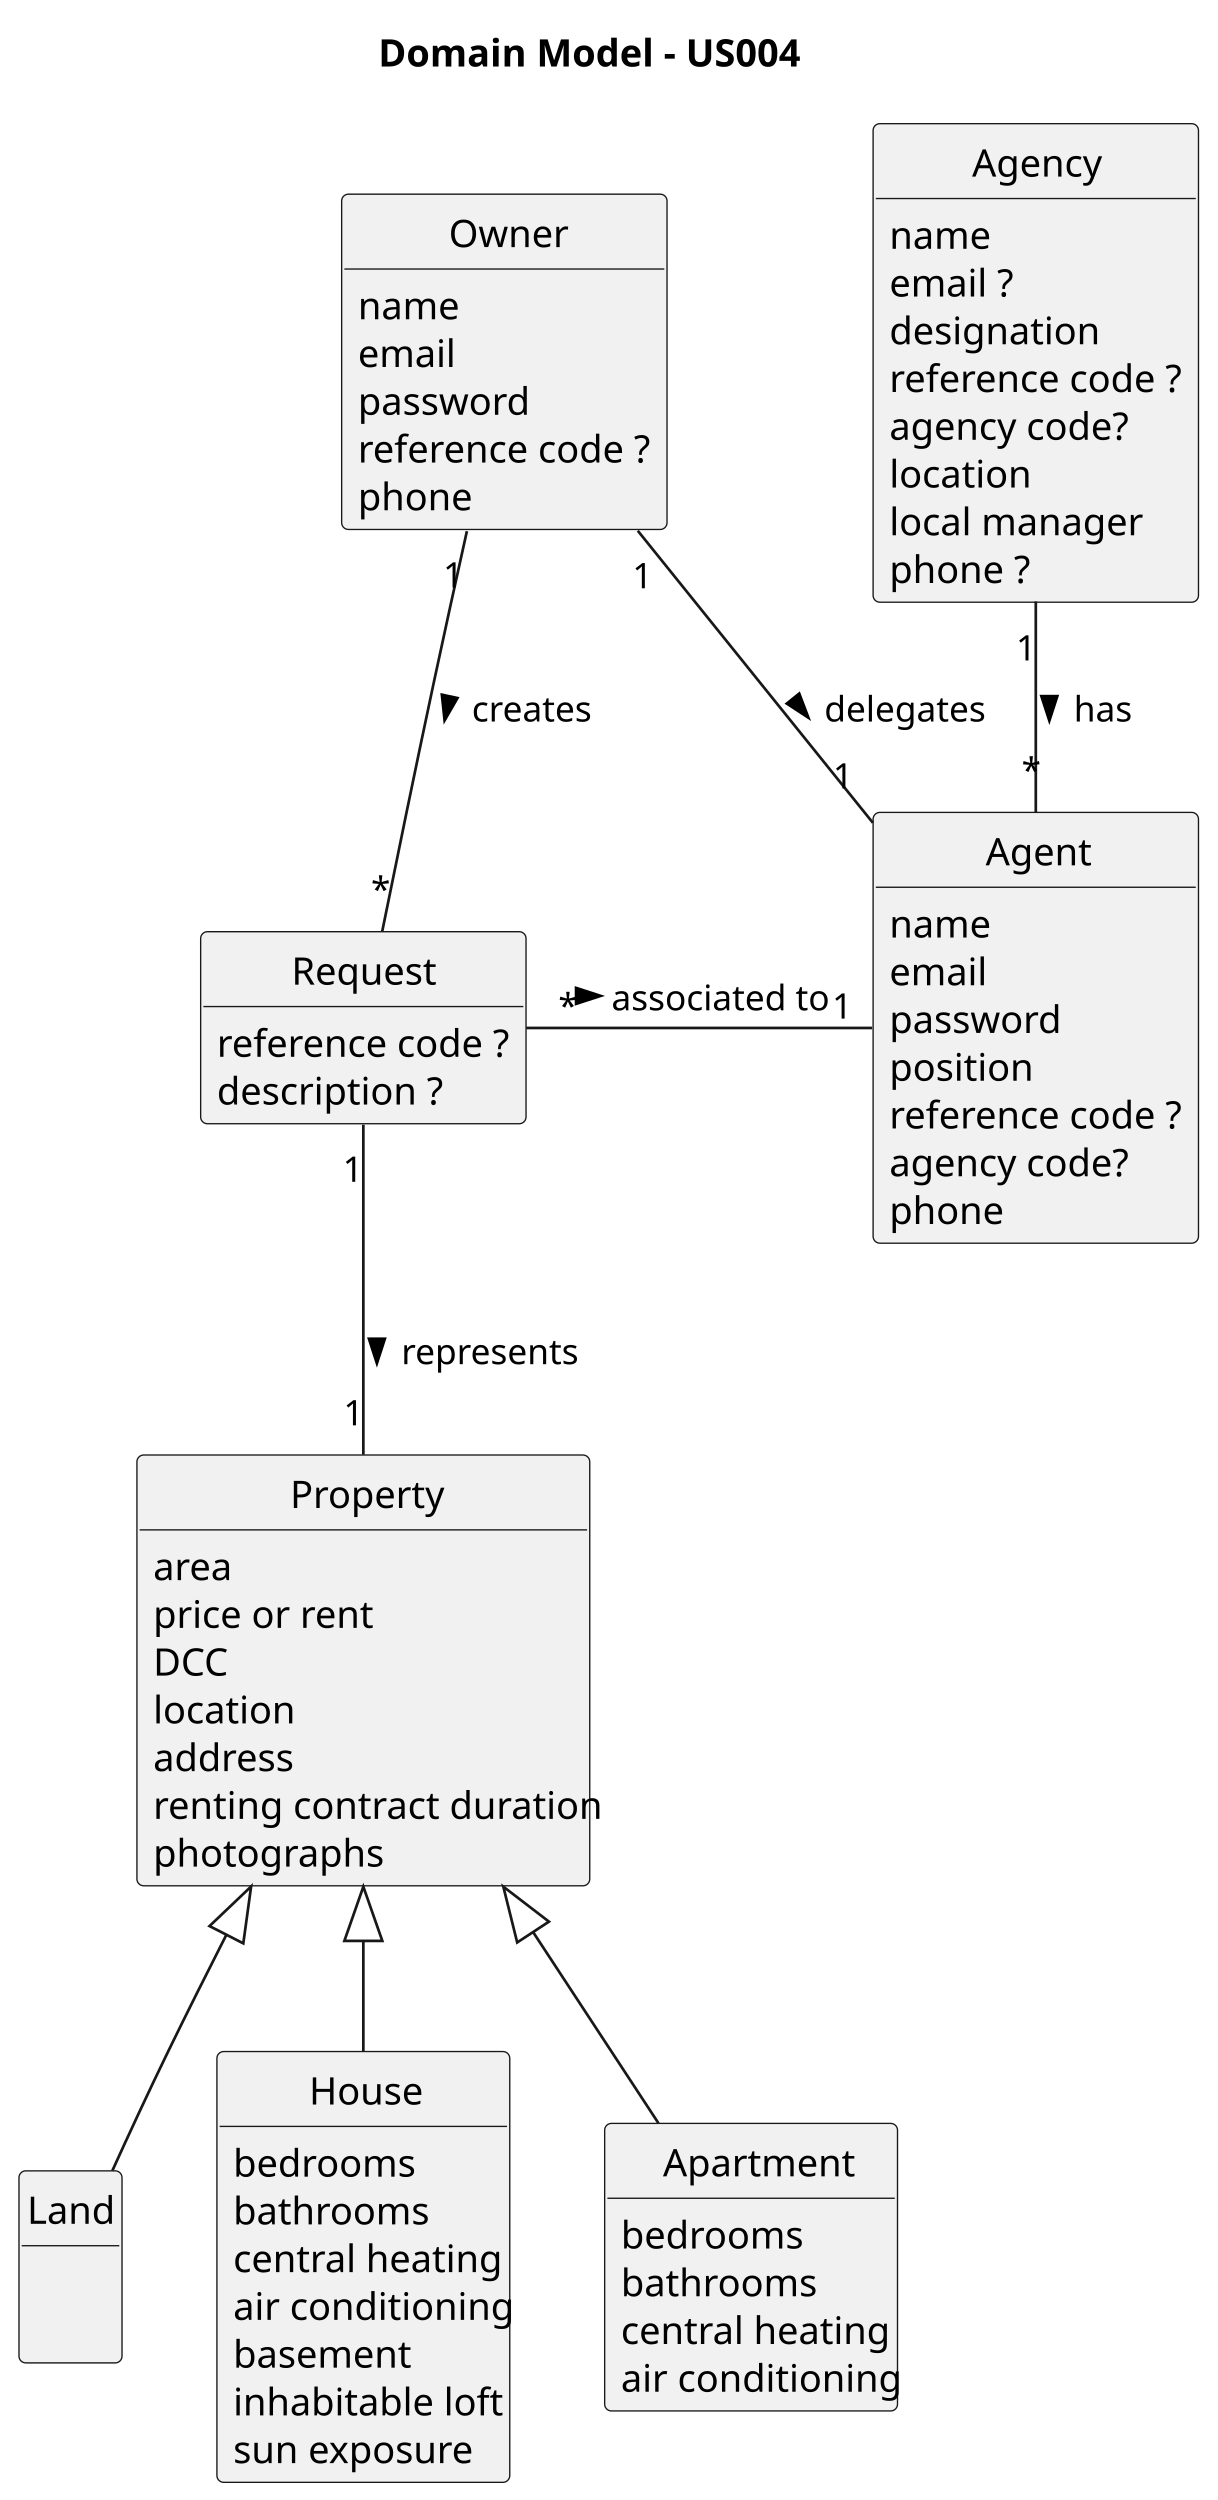
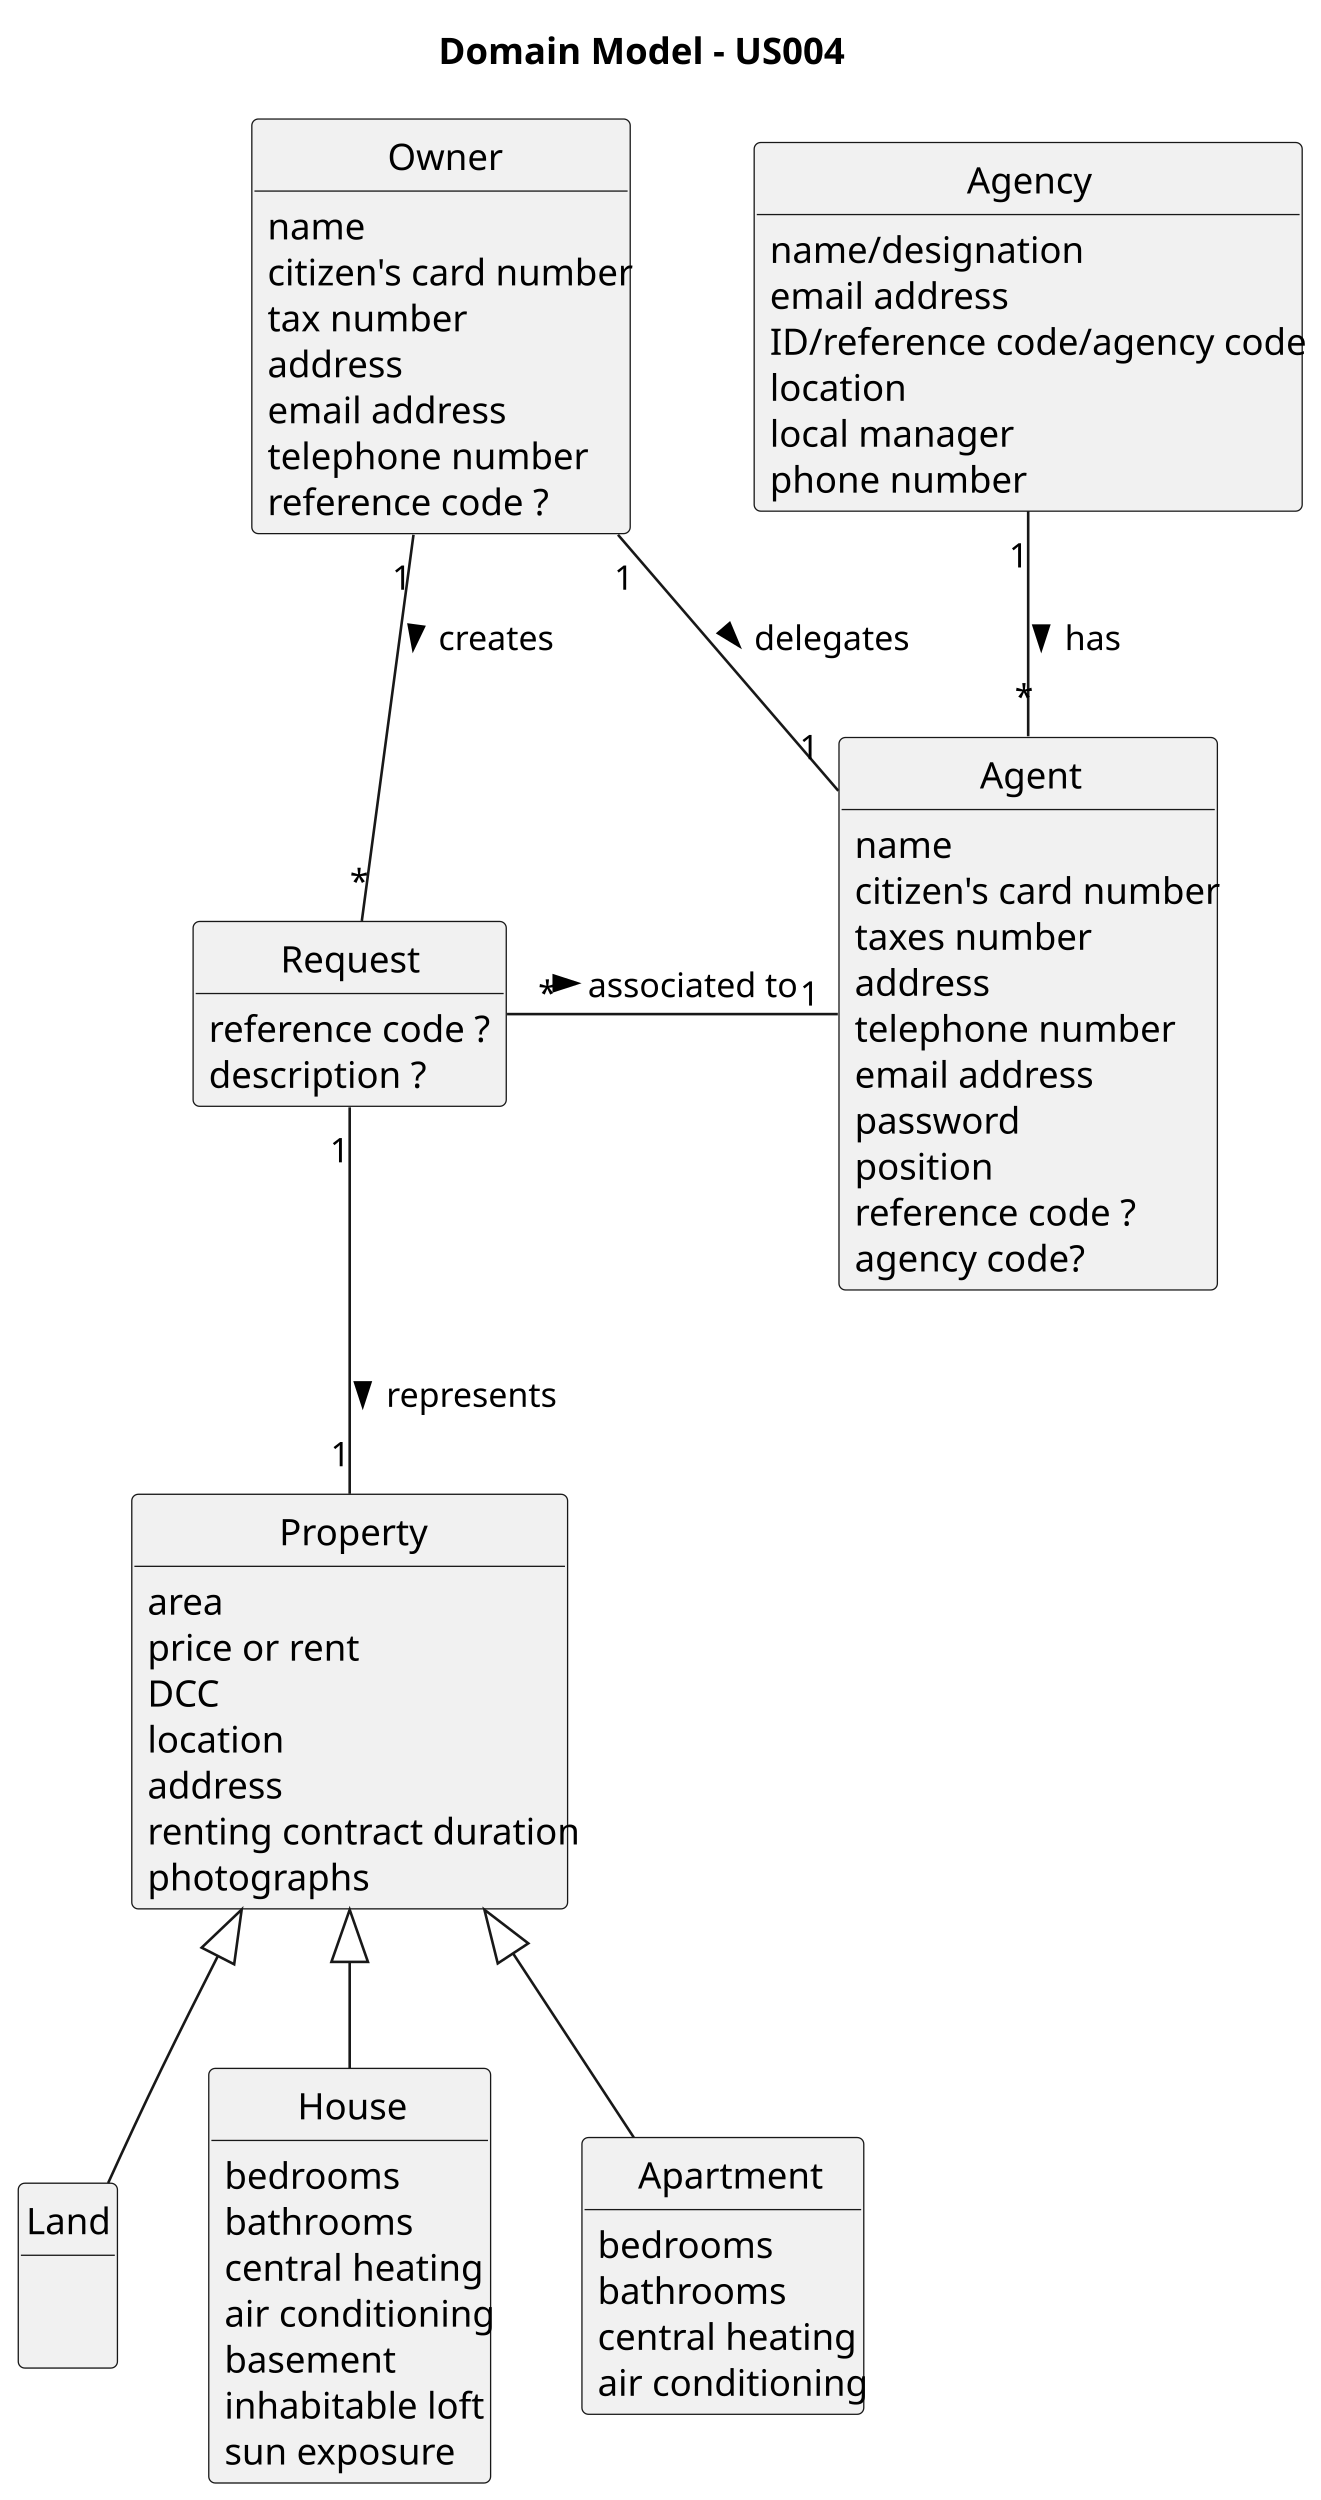
- <svg xmlns="http://www.w3.org/2000/svg" contentStyleType="text/css" height="922px" preserveAspectRatio="none" style="width:449px;height:922px;background:#FFFFFF;" version="1.1" viewBox="0 0 449 922" width="449px" zoomAndPan="magnify">
+ <svg xmlns="http://www.w3.org/2000/svg" contentStyleType="text/css" height="958px" preserveAspectRatio="none" style="width:506px;height:958px;background:#FFFFFF;" version="1.1" viewBox="0 0 506 958" width="506px" zoomAndPan="magnify">
  <defs />
  <g>
-     <text fill="#000000" font-family="sans-serif" font-size="14" font-weight="bold" lengthAdjust="spacing" textLength="156" x="139.5" y="24.533">Domain Model - US004</text>
+     <text fill="#000000" font-family="sans-serif" font-size="14" font-weight="bold" lengthAdjust="spacing" textLength="156" x="168" y="24.533">Domain Model - US004</text>
    <g id="elem_Request">
-       <rect codeLine="14" fill="#F1F1F1" height="70.828" id="Request" rx="2.5" ry="2.5" style="stroke:#181818;stroke-width:0.5;" width="120" x="74" y="343.609" />
-       <text fill="#000000" font-family="sans-serif" font-size="14" lengthAdjust="spacing" textLength="53" x="107.5" y="363.143">Request</text>
-       <line style="stroke:#181818;stroke-width:0.5;" x1="75" x2="193" y1="371.219" y2="371.219" />
-       <text fill="#000000" font-family="sans-serif" font-size="14" lengthAdjust="spacing" textLength="108" x="80" y="389.752">reference code ?</text>
-       <text fill="#000000" font-family="sans-serif" font-size="14" lengthAdjust="spacing" textLength="81" x="80" y="407.361">description ?</text>
+       <rect codeLine="14" fill="#F1F1F1" height="70.828" id="Request" rx="2.5" ry="2.5" style="stroke:#181818;stroke-width:0.5;" width="120" x="74" y="353.109" />
+       <text fill="#000000" font-family="sans-serif" font-size="14" lengthAdjust="spacing" textLength="53" x="107.5" y="372.643">Request</text>
+       <line style="stroke:#181818;stroke-width:0.5;" x1="75" x2="193" y1="380.719" y2="380.719" />
+       <text fill="#000000" font-family="sans-serif" font-size="14" lengthAdjust="spacing" textLength="108" x="80" y="399.252">reference code ?</text>
+       <text fill="#000000" font-family="sans-serif" font-size="14" lengthAdjust="spacing" textLength="81" x="80" y="416.861">description ?</text>
    </g>
    <g id="elem_Property">
-       <rect codeLine="20" fill="#F1F1F1" height="158.875" id="Property" rx="2.5" ry="2.5" style="stroke:#181818;stroke-width:0.5;" width="167" x="50.5" y="536.609" />
-       <text fill="#000000" font-family="sans-serif" font-size="14" lengthAdjust="spacing" textLength="54" x="107" y="556.143">Property</text>
-       <line style="stroke:#181818;stroke-width:0.5;" x1="51.5" x2="216.5" y1="564.219" y2="564.219" />
-       <text fill="#000000" font-family="sans-serif" font-size="14" lengthAdjust="spacing" textLength="29" x="56.5" y="582.752">area</text>
-       <text fill="#000000" font-family="sans-serif" font-size="14" lengthAdjust="spacing" textLength="77" x="56.5" y="600.361">price or rent</text>
-       <text fill="#000000" font-family="sans-serif" font-size="14" lengthAdjust="spacing" textLength="30" x="56.5" y="617.971">DCC</text>
-       <text fill="#000000" font-family="sans-serif" font-size="14" lengthAdjust="spacing" textLength="49" x="56.5" y="635.58">location</text>
-       <text fill="#000000" font-family="sans-serif" font-size="14" lengthAdjust="spacing" textLength="51" x="56.5" y="653.189">address</text>
-       <text fill="#000000" font-family="sans-serif" font-size="14" lengthAdjust="spacing" textLength="155" x="56.5" y="670.799">renting contract duration</text>
-       <text fill="#000000" font-family="sans-serif" font-size="14" lengthAdjust="spacing" textLength="80" x="56.5" y="688.408">photographs</text>
+       <rect codeLine="20" fill="#F1F1F1" height="158.875" id="Property" rx="2.5" ry="2.5" style="stroke:#181818;stroke-width:0.5;" width="167" x="50.5" y="572.609" />
+       <text fill="#000000" font-family="sans-serif" font-size="14" lengthAdjust="spacing" textLength="54" x="107" y="592.143">Property</text>
+       <line style="stroke:#181818;stroke-width:0.5;" x1="51.5" x2="216.5" y1="600.219" y2="600.219" />
+       <text fill="#000000" font-family="sans-serif" font-size="14" lengthAdjust="spacing" textLength="29" x="56.5" y="618.752">area</text>
+       <text fill="#000000" font-family="sans-serif" font-size="14" lengthAdjust="spacing" textLength="77" x="56.5" y="636.361">price or rent</text>
+       <text fill="#000000" font-family="sans-serif" font-size="14" lengthAdjust="spacing" textLength="30" x="56.5" y="653.971">DCC</text>
+       <text fill="#000000" font-family="sans-serif" font-size="14" lengthAdjust="spacing" textLength="49" x="56.5" y="671.58">location</text>
+       <text fill="#000000" font-family="sans-serif" font-size="14" lengthAdjust="spacing" textLength="51" x="56.5" y="689.189">address</text>
+       <text fill="#000000" font-family="sans-serif" font-size="14" lengthAdjust="spacing" textLength="155" x="56.5" y="706.799">renting contract duration</text>
+       <text fill="#000000" font-family="sans-serif" font-size="14" lengthAdjust="spacing" textLength="80" x="56.5" y="724.408">photographs</text>
    </g>
    <g id="elem_Land">
-       <rect codeLine="31" fill="#F1F1F1" height="70.828" id="Land" rx="2.5" ry="2.5" style="stroke:#181818;stroke-width:0.5;" width="38" x="7" y="800.609" />
-       <text fill="#000000" font-family="sans-serif" font-size="14" lengthAdjust="spacing" textLength="32" x="10" y="820.143">Land</text>
-       <line style="stroke:#181818;stroke-width:0.5;" x1="8" x2="44" y1="828.219" y2="828.219" />
-       <text fill="#000000" font-family="sans-serif" font-size="14" lengthAdjust="spacing" textLength="4" x="13" y="846.752"> </text>
-       <text fill="#000000" font-family="sans-serif" font-size="14" lengthAdjust="spacing" textLength="4" x="13" y="864.361"> </text>
+       <rect codeLine="31" fill="#F1F1F1" height="70.828" id="Land" rx="2.5" ry="2.5" style="stroke:#181818;stroke-width:0.5;" width="38" x="7" y="836.609" />
+       <text fill="#000000" font-family="sans-serif" font-size="14" lengthAdjust="spacing" textLength="32" x="10" y="856.143">Land</text>
+       <line style="stroke:#181818;stroke-width:0.5;" x1="8" x2="44" y1="864.219" y2="864.219" />
+       <text fill="#000000" font-family="sans-serif" font-size="14" lengthAdjust="spacing" textLength="4" x="13" y="882.752"> </text>
+       <text fill="#000000" font-family="sans-serif" font-size="14" lengthAdjust="spacing" textLength="4" x="13" y="900.361"> </text>
    </g>
    <g id="elem_House">
-       <rect codeLine="35" fill="#F1F1F1" height="158.875" id="House" rx="2.5" ry="2.5" style="stroke:#181818;stroke-width:0.5;" width="108" x="80" y="756.609" />
-       <text fill="#000000" font-family="sans-serif" font-size="14" lengthAdjust="spacing" textLength="40" x="114" y="776.143">House</text>
-       <line style="stroke:#181818;stroke-width:0.5;" x1="81" x2="187" y1="784.219" y2="784.219" />
-       <text fill="#000000" font-family="sans-serif" font-size="14" lengthAdjust="spacing" textLength="63" x="86" y="802.752">bedrooms</text>
-       <text fill="#000000" font-family="sans-serif" font-size="14" lengthAdjust="spacing" textLength="67" x="86" y="820.361">bathrooms</text>
-       <text fill="#000000" font-family="sans-serif" font-size="14" lengthAdjust="spacing" textLength="94" x="86" y="837.971">central heating</text>
-       <text fill="#000000" font-family="sans-serif" font-size="14" lengthAdjust="spacing" textLength="96" x="86" y="855.58">air conditioning</text>
-       <text fill="#000000" font-family="sans-serif" font-size="14" lengthAdjust="spacing" textLength="62" x="86" y="873.189">basement</text>
-       <text fill="#000000" font-family="sans-serif" font-size="14" lengthAdjust="spacing" textLength="92" x="86" y="890.799">inhabitable loft</text>
-       <text fill="#000000" font-family="sans-serif" font-size="14" lengthAdjust="spacing" textLength="85" x="86" y="908.408">sun exposure</text>
+       <rect codeLine="35" fill="#F1F1F1" height="158.875" id="House" rx="2.5" ry="2.5" style="stroke:#181818;stroke-width:0.5;" width="108" x="80" y="792.609" />
+       <text fill="#000000" font-family="sans-serif" font-size="14" lengthAdjust="spacing" textLength="40" x="114" y="812.143">House</text>
+       <line style="stroke:#181818;stroke-width:0.5;" x1="81" x2="187" y1="820.219" y2="820.219" />
+       <text fill="#000000" font-family="sans-serif" font-size="14" lengthAdjust="spacing" textLength="63" x="86" y="838.752">bedrooms</text>
+       <text fill="#000000" font-family="sans-serif" font-size="14" lengthAdjust="spacing" textLength="67" x="86" y="856.361">bathrooms</text>
+       <text fill="#000000" font-family="sans-serif" font-size="14" lengthAdjust="spacing" textLength="94" x="86" y="873.971">central heating</text>
+       <text fill="#000000" font-family="sans-serif" font-size="14" lengthAdjust="spacing" textLength="96" x="86" y="891.58">air conditioning</text>
+       <text fill="#000000" font-family="sans-serif" font-size="14" lengthAdjust="spacing" textLength="62" x="86" y="909.189">basement</text>
+       <text fill="#000000" font-family="sans-serif" font-size="14" lengthAdjust="spacing" textLength="92" x="86" y="926.799">inhabitable loft</text>
+       <text fill="#000000" font-family="sans-serif" font-size="14" lengthAdjust="spacing" textLength="85" x="86" y="944.408">sun exposure</text>
    </g>
    <g id="elem_Apartment">
-       <rect codeLine="45" fill="#F1F1F1" height="106.047" id="Apartment" rx="2.5" ry="2.5" style="stroke:#181818;stroke-width:0.5;" width="108" x="223" y="783.109" />
-       <text fill="#000000" font-family="sans-serif" font-size="14" lengthAdjust="spacing" textLength="65" x="244.5" y="802.643">Apartment</text>
-       <line style="stroke:#181818;stroke-width:0.5;" x1="224" x2="330" y1="810.719" y2="810.719" />
-       <text fill="#000000" font-family="sans-serif" font-size="14" lengthAdjust="spacing" textLength="63" x="229" y="829.252">bedrooms</text>
-       <text fill="#000000" font-family="sans-serif" font-size="14" lengthAdjust="spacing" textLength="67" x="229" y="846.861">bathrooms</text>
-       <text fill="#000000" font-family="sans-serif" font-size="14" lengthAdjust="spacing" textLength="94" x="229" y="864.471">central heating</text>
-       <text fill="#000000" font-family="sans-serif" font-size="14" lengthAdjust="spacing" textLength="96" x="229" y="882.08">air conditioning</text>
+       <rect codeLine="45" fill="#F1F1F1" height="106.047" id="Apartment" rx="2.5" ry="2.5" style="stroke:#181818;stroke-width:0.5;" width="108" x="223" y="819.109" />
+       <text fill="#000000" font-family="sans-serif" font-size="14" lengthAdjust="spacing" textLength="65" x="244.5" y="838.643">Apartment</text>
+       <line style="stroke:#181818;stroke-width:0.5;" x1="224" x2="330" y1="846.719" y2="846.719" />
+       <text fill="#000000" font-family="sans-serif" font-size="14" lengthAdjust="spacing" textLength="63" x="229" y="865.252">bedrooms</text>
+       <text fill="#000000" font-family="sans-serif" font-size="14" lengthAdjust="spacing" textLength="67" x="229" y="882.861">bathrooms</text>
+       <text fill="#000000" font-family="sans-serif" font-size="14" lengthAdjust="spacing" textLength="94" x="229" y="900.471">central heating</text>
+       <text fill="#000000" font-family="sans-serif" font-size="14" lengthAdjust="spacing" textLength="96" x="229" y="918.08">air conditioning</text>
    </g>
    <g id="elem_Agent">
-       <rect codeLine="52" fill="#F1F1F1" height="158.875" id="Agent" rx="2.5" ry="2.5" style="stroke:#181818;stroke-width:0.5;" width="120" x="322" y="299.609" />
-       <text fill="#000000" font-family="sans-serif" font-size="14" lengthAdjust="spacing" textLength="37" x="363.5" y="319.143">Agent</text>
-       <line style="stroke:#181818;stroke-width:0.5;" x1="323" x2="441" y1="327.219" y2="327.219" />
-       <text fill="#000000" font-family="sans-serif" font-size="14" lengthAdjust="spacing" textLength="35" x="328" y="345.752">name</text>
-       <text fill="#000000" font-family="sans-serif" font-size="14" lengthAdjust="spacing" textLength="33" x="328" y="363.361">email</text>
-       <text fill="#000000" font-family="sans-serif" font-size="14" lengthAdjust="spacing" textLength="60" x="328" y="380.971">password</text>
-       <text fill="#000000" font-family="sans-serif" font-size="14" lengthAdjust="spacing" textLength="49" x="328" y="398.58">position</text>
-       <text fill="#000000" font-family="sans-serif" font-size="14" lengthAdjust="spacing" textLength="108" x="328" y="416.19">reference code ?</text>
-       <text fill="#000000" font-family="sans-serif" font-size="14" lengthAdjust="spacing" textLength="89" x="328" y="433.799">agency code?</text>
-       <text fill="#000000" font-family="sans-serif" font-size="14" lengthAdjust="spacing" textLength="40" x="328" y="451.408">phone</text>
+       <rect codeLine="52" fill="#F1F1F1" height="211.703" id="Agent" rx="2.5" ry="2.5" style="stroke:#181818;stroke-width:0.5;" width="145" x="321.5" y="282.609" />
+       <text fill="#000000" font-family="sans-serif" font-size="14" lengthAdjust="spacing" textLength="37" x="375.5" y="302.143">Agent</text>
+       <line style="stroke:#181818;stroke-width:0.5;" x1="322.5" x2="465.5" y1="310.219" y2="310.219" />
+       <text fill="#000000" font-family="sans-serif" font-size="14" lengthAdjust="spacing" textLength="35" x="327.5" y="328.752">name</text>
+       <text fill="#000000" font-family="sans-serif" font-size="14" lengthAdjust="spacing" textLength="133" x="327.5" y="346.361">citizen's card number</text>
+       <text fill="#000000" font-family="sans-serif" font-size="14" lengthAdjust="spacing" textLength="85" x="327.5" y="363.971">taxes number</text>
+       <text fill="#000000" font-family="sans-serif" font-size="14" lengthAdjust="spacing" textLength="51" x="327.5" y="381.58">address</text>
+       <text fill="#000000" font-family="sans-serif" font-size="14" lengthAdjust="spacing" textLength="115" x="327.5" y="399.19">telephone number</text>
+       <text fill="#000000" font-family="sans-serif" font-size="14" lengthAdjust="spacing" textLength="88" x="327.5" y="416.799">email address</text>
+       <text fill="#000000" font-family="sans-serif" font-size="14" lengthAdjust="spacing" textLength="60" x="327.5" y="434.408">password</text>
+       <text fill="#000000" font-family="sans-serif" font-size="14" lengthAdjust="spacing" textLength="49" x="327.5" y="452.018">position</text>
+       <text fill="#000000" font-family="sans-serif" font-size="14" lengthAdjust="spacing" textLength="108" x="327.5" y="469.627">reference code ?</text>
+       <text fill="#000000" font-family="sans-serif" font-size="14" lengthAdjust="spacing" textLength="89" x="327.5" y="487.236">agency code?</text>
    </g>
    <g id="elem_Agency">
-       <rect codeLine="62" fill="#F1F1F1" height="176.484" id="Agency" rx="2.5" ry="2.5" style="stroke:#181818;stroke-width:0.5;" width="120" x="322" y="45.609" />
-       <text fill="#000000" font-family="sans-serif" font-size="14" lengthAdjust="spacing" textLength="47" x="358.5" y="65.143">Agency</text>
-       <line style="stroke:#181818;stroke-width:0.5;" x1="323" x2="441" y1="73.219" y2="73.219" />
-       <text fill="#000000" font-family="sans-serif" font-size="14" lengthAdjust="spacing" textLength="35" x="328" y="91.752">name</text>
-       <text fill="#000000" font-family="sans-serif" font-size="14" lengthAdjust="spacing" textLength="45" x="328" y="109.361">email ?</text>
-       <text fill="#000000" font-family="sans-serif" font-size="14" lengthAdjust="spacing" textLength="73" x="328" y="126.971">designation</text>
-       <text fill="#000000" font-family="sans-serif" font-size="14" lengthAdjust="spacing" textLength="108" x="328" y="144.58">reference code ?</text>
-       <text fill="#000000" font-family="sans-serif" font-size="14" lengthAdjust="spacing" textLength="89" x="328" y="162.19">agency code?</text>
-       <text fill="#000000" font-family="sans-serif" font-size="14" lengthAdjust="spacing" textLength="49" x="328" y="179.799">location</text>
-       <text fill="#000000" font-family="sans-serif" font-size="14" lengthAdjust="spacing" textLength="89" x="328" y="197.408">local manager</text>
-       <text fill="#000000" font-family="sans-serif" font-size="14" lengthAdjust="spacing" textLength="52" x="328" y="215.018">phone ?</text>
+       <rect codeLine="66" fill="#F1F1F1" height="141.266" id="Agency" rx="2.5" ry="2.5" style="stroke:#181818;stroke-width:0.5;" width="210" x="289" y="54.609" />
+       <text fill="#000000" font-family="sans-serif" font-size="14" lengthAdjust="spacing" textLength="47" x="370.5" y="74.143">Agency</text>
+       <line style="stroke:#181818;stroke-width:0.5;" x1="290" x2="498" y1="82.219" y2="82.219" />
+       <text fill="#000000" font-family="sans-serif" font-size="14" lengthAdjust="spacing" textLength="112" x="295" y="100.752">name/designation</text>
+       <text fill="#000000" font-family="sans-serif" font-size="14" lengthAdjust="spacing" textLength="88" x="295" y="118.361">email address</text>
+       <text fill="#000000" font-family="sans-serif" font-size="14" lengthAdjust="spacing" textLength="198" x="295" y="135.971">ID/reference code/agency code</text>
+       <text fill="#000000" font-family="sans-serif" font-size="14" lengthAdjust="spacing" textLength="49" x="295" y="153.58">location</text>
+       <text fill="#000000" font-family="sans-serif" font-size="14" lengthAdjust="spacing" textLength="89" x="295" y="171.19">local manager</text>
+       <text fill="#000000" font-family="sans-serif" font-size="14" lengthAdjust="spacing" textLength="92" x="295" y="188.799">phone number</text>
    </g>
    <g id="elem_Owner">
-       <rect codeLine="76" fill="#F1F1F1" height="123.656" id="Owner" rx="2.5" ry="2.5" style="stroke:#181818;stroke-width:0.5;" width="120" x="126" y="71.609" />
-       <text fill="#000000" font-family="sans-serif" font-size="14" lengthAdjust="spacing" textLength="41" x="165.5" y="91.143">Owner</text>
-       <line style="stroke:#181818;stroke-width:0.5;" x1="127" x2="245" y1="99.219" y2="99.219" />
-       <text fill="#000000" font-family="sans-serif" font-size="14" lengthAdjust="spacing" textLength="35" x="132" y="117.752">name</text>
-       <text fill="#000000" font-family="sans-serif" font-size="14" lengthAdjust="spacing" textLength="33" x="132" y="135.361">email</text>
-       <text fill="#000000" font-family="sans-serif" font-size="14" lengthAdjust="spacing" textLength="60" x="132" y="152.971">password</text>
-       <text fill="#000000" font-family="sans-serif" font-size="14" lengthAdjust="spacing" textLength="108" x="132" y="170.58">reference code ?</text>
-       <text fill="#000000" font-family="sans-serif" font-size="14" lengthAdjust="spacing" textLength="40" x="132" y="188.19">phone</text>
+       <rect codeLine="78" fill="#F1F1F1" height="158.875" id="Owner" rx="2.5" ry="2.5" style="stroke:#181818;stroke-width:0.5;" width="145" x="96.5" y="45.609" />
+       <text fill="#000000" font-family="sans-serif" font-size="14" lengthAdjust="spacing" textLength="41" x="148.5" y="65.143">Owner</text>
+       <line style="stroke:#181818;stroke-width:0.5;" x1="97.5" x2="240.5" y1="73.219" y2="73.219" />
+       <text fill="#000000" font-family="sans-serif" font-size="14" lengthAdjust="spacing" textLength="35" x="102.5" y="91.752">name</text>
+       <text fill="#000000" font-family="sans-serif" font-size="14" lengthAdjust="spacing" textLength="133" x="102.5" y="109.361">citizen's card number</text>
+       <text fill="#000000" font-family="sans-serif" font-size="14" lengthAdjust="spacing" textLength="70" x="102.5" y="126.971">tax number</text>
+       <text fill="#000000" font-family="sans-serif" font-size="14" lengthAdjust="spacing" textLength="51" x="102.5" y="144.58">address</text>
+       <text fill="#000000" font-family="sans-serif" font-size="14" lengthAdjust="spacing" textLength="88" x="102.5" y="162.19">email address</text>
+       <text fill="#000000" font-family="sans-serif" font-size="14" lengthAdjust="spacing" textLength="115" x="102.5" y="179.799">telephone number</text>
+       <text fill="#000000" font-family="sans-serif" font-size="14" lengthAdjust="spacing" textLength="108" x="102.5" y="197.408">reference code ?</text>
    </g>
    <g id="link_Property_Land">
-       <path d="M83.43,713.659 C76.13,727.999 68.8,742.649 62,756.609 C55.04,770.899 47.67,786.809 41.43,800.559 " fill="none" id="Property-backto-Land" style="stroke:#181818;stroke-width:1.0;" />
-       <polygon fill="none" points="77.27,710.339,92.61,695.729,89.73,716.719,77.27,710.339" style="stroke:#181818;stroke-width:1.0;" />
+       <path d="M83.43,749.659 C76.13,763.999 68.8,778.649 62,792.609 C55.04,806.899 47.67,822.809 41.43,836.559 " fill="none" id="Property-backto-Land" style="stroke:#181818;stroke-width:1.0;" />
+       <polygon fill="none" points="77.27,746.339,92.61,731.729,89.73,752.719,77.27,746.339" style="stroke:#181818;stroke-width:1.0;" />
    </g>
    <g id="link_Property_House">
-       <path d="M134,716.099 C134,729.649 134,743.409 134,756.519 " fill="none" id="Property-backto-House" style="stroke:#181818;stroke-width:1.0;" />
-       <polygon fill="none" points="127,715.809,134,695.809,141,715.809,127,715.809" style="stroke:#181818;stroke-width:1.0;" />
+       <path d="M134,752.099 C134,765.649 134,779.409 134,792.519 " fill="none" id="Property-backto-House" style="stroke:#181818;stroke-width:1.0;" />
+       <polygon fill="none" points="127,751.809,134,731.809,141,751.809,127,751.809" style="stroke:#181818;stroke-width:1.0;" />
    </g>
    <g id="link_Property_Apartment">
-       <path d="M196.74,712.759 C212.59,736.919 229.02,761.969 242.86,783.069 " fill="none" id="Property-backto-Apartment" style="stroke:#181818;stroke-width:1.0;" />
-       <polygon fill="none" points="190.74,716.379,185.63,695.809,202.45,708.699,190.74,716.379" style="stroke:#181818;stroke-width:1.0;" />
+       <path d="M196.74,748.759 C212.59,772.919 229.02,797.969 242.86,819.069 " fill="none" id="Property-backto-Apartment" style="stroke:#181818;stroke-width:1.0;" />
+       <polygon fill="none" points="190.74,752.379,185.63,731.809,202.45,744.699,190.74,752.379" style="stroke:#181818;stroke-width:1.0;" />
    </g>
    <g id="link_Request_Property">
-       <path codeLine="93" d="M134,414.789 C134,446.699 134,495.209 134,536.499 " fill="none" id="Request-Property" style="stroke:#181818;stroke-width:1.0;" />
-       <polygon fill="#000000" points="139,502.785,141.939,493.74,136.061,493.74,139,502.785" style="stroke:#000000;stroke-width:1.0;" />
-       <text fill="#000000" font-family="sans-serif" font-size="13" lengthAdjust="spacing" textLength="61" x="148" y="503.104">represents</text>
-       <text fill="#000000" font-family="sans-serif" font-size="13" lengthAdjust="spacing" textLength="7" x="126.398" y="435.837">1</text>
-       <text fill="#000000" font-family="sans-serif" font-size="13" lengthAdjust="spacing" textLength="7" x="126.666" y="525.667">1</text>
+       <path codeLine="88" d="M134,424.339 C134,461.919 134,523.089 134,572.429 " fill="none" id="Request-Property" style="stroke:#181818;stroke-width:1.0;" />
+       <polygon fill="#000000" points="139,538.785,141.939,529.74,136.061,529.74,139,538.785" style="stroke:#000000;stroke-width:1.0;" />
+       <text fill="#000000" font-family="sans-serif" font-size="13" lengthAdjust="spacing" textLength="61" x="148" y="539.105">represents</text>
+       <text fill="#000000" font-family="sans-serif" font-size="13" lengthAdjust="spacing" textLength="7" x="126.398" y="445.396">1</text>
+       <text fill="#000000" font-family="sans-serif" font-size="13" lengthAdjust="spacing" textLength="7" x="126.677" y="561.864">1</text>
    </g>
    <g id="link_Agency_Agent">
-       <path codeLine="94" d="M382,221.829 C382,247.209 382,274.779 382,299.589 " fill="none" id="Agency-Agent" style="stroke:#181818;stroke-width:1.0;" />
-       <polygon fill="#000000" points="387,265.785,389.939,256.74,384.061,256.74,387,265.785" style="stroke:#000000;stroke-width:1.0;" />
-       <text fill="#000000" font-family="sans-serif" font-size="13" lengthAdjust="spacing" textLength="21" x="396" y="266.104">has</text>
-       <text fill="#000000" font-family="sans-serif" font-size="13" lengthAdjust="spacing" textLength="7" x="374.699" y="243.588">1</text>
-       <text fill="#000000" font-family="sans-serif" font-size="13" lengthAdjust="spacing" textLength="5" x="376.762" y="288.765">*</text>
+       <path codeLine="89" d="M394,195.839 C394,222.319 394,253.099 394,282.149 " fill="none" id="Agency-Agent" style="stroke:#181818;stroke-width:1.0;" />
+       <polygon fill="#000000" points="399,248.785,401.939,239.74,396.061,239.74,399,248.785" style="stroke:#000000;stroke-width:1.0;" />
+       <text fill="#000000" font-family="sans-serif" font-size="13" lengthAdjust="spacing" textLength="21" x="408" y="249.105">has</text>
+       <text fill="#000000" font-family="sans-serif" font-size="13" lengthAdjust="spacing" textLength="7" x="386.639" y="217.458">1</text>
+       <text fill="#000000" font-family="sans-serif" font-size="13" lengthAdjust="spacing" textLength="5" x="388.824" y="271.619">*</text>
    </g>
    <g id="link_Owner_Request">
-       <path codeLine="95" d="M172.19,195.899 C168.2,213.839 163.87,233.499 160,251.609 C153.37,282.629 146.12,318.009 140.97,343.449 " fill="none" id="Owner-Request" style="stroke:#181818;stroke-width:1.0;" />
-       <polygon fill="#000000" points="163.965,265.677,168.713,257.436,162.962,256.219,163.965,265.677" style="stroke:#000000;stroke-width:1.0;" />
-       <text fill="#000000" font-family="sans-serif" font-size="13" lengthAdjust="spacing" textLength="43" x="174" y="266.104">creates</text>
-       <text fill="#000000" font-family="sans-serif" font-size="13" lengthAdjust="spacing" textLength="7" x="163.405" y="216.679">1</text>
-       <text fill="#000000" font-family="sans-serif" font-size="13" lengthAdjust="spacing" textLength="5" x="136.822" y="332.672">*</text>
+       <path codeLine="90" d="M158.45,204.919 C151.85,254.249 143.67,315.349 138.65,352.899 " fill="none" id="Owner-Request" style="stroke:#181818;stroke-width:1.0;" />
+       <polygon fill="#000000" points="158.337,248.741,162.449,240.166,156.624,239.386,158.337,248.741" style="stroke:#000000;stroke-width:1.0;" />
+       <text fill="#000000" font-family="sans-serif" font-size="13" lengthAdjust="spacing" textLength="43" x="168" y="249.105">creates</text>
+       <text fill="#000000" font-family="sans-serif" font-size="13" lengthAdjust="spacing" textLength="7" x="150.243" y="225.981">1</text>
+       <text fill="#000000" font-family="sans-serif" font-size="13" lengthAdjust="spacing" textLength="5" x="134.046" y="342.384">*</text>
    </g>
    <g id="link_Request_Agent">
-       <path codeLine="96" d="M194.03,379.109 C232.74,379.109 282.89,379.109 321.66,379.109 " fill="none" id="Request-Agent" style="stroke:#181818;stroke-width:1.0;" />
-       <polygon fill="#000000" points="221.5,367.285,212.455,364.346,212.455,370.224,221.5,367.285" style="stroke:#000000;stroke-width:1.0;" />
-       <text fill="#000000" font-family="sans-serif" font-size="13" lengthAdjust="spacing" textLength="78" x="225.5" y="372.604">associated to</text>
-       <text fill="#000000" font-family="sans-serif" font-size="13" lengthAdjust="spacing" textLength="5" x="205.895" y="375.661">*</text>
-       <text fill="#000000" font-family="sans-serif" font-size="13" lengthAdjust="spacing" textLength="7" x="306.88" y="375.659">1</text>
+       <path codeLine="91" d="M194.3,388.609 C232.11,388.609 281.07,388.609 321.06,388.609 " fill="none" id="Request-Agent" style="stroke:#181818;stroke-width:1.0;" />
+       <polygon fill="#000000" points="221.25,376.785,212.205,373.846,212.205,379.724,221.25,376.785" style="stroke:#000000;stroke-width:1.0;" />
+       <text fill="#000000" font-family="sans-serif" font-size="13" lengthAdjust="spacing" textLength="78" x="225.25" y="382.104">associated to</text>
+       <text fill="#000000" font-family="sans-serif" font-size="13" lengthAdjust="spacing" textLength="5" x="206.197" y="385.161">*</text>
+       <text fill="#000000" font-family="sans-serif" font-size="13" lengthAdjust="spacing" textLength="7" x="306.535" y="385.349">1</text>
    </g>
    <g id="link_Owner_Agent">
-       <path codeLine="97" d="M235.21,195.739 C261.51,228.419 294.12,268.929 321.92,303.459 " fill="none" id="Owner-Agent" style="stroke:#181818;stroke-width:1.0;" />
-       <polygon fill="#000000" points="298.135,264.68,294.753,255.791,290.174,259.477,298.135,264.68" style="stroke:#000000;stroke-width:1.0;" />
-       <text fill="#000000" font-family="sans-serif" font-size="13" lengthAdjust="spacing" textLength="56" x="304" y="266.104">delegates</text>
-       <text fill="#000000" font-family="sans-serif" font-size="13" lengthAdjust="spacing" textLength="7" x="233.209" y="216.943">1</text>
-       <text fill="#000000" font-family="sans-serif" font-size="13" lengthAdjust="spacing" textLength="7" x="307.171" y="290.789">1</text>
+       <path codeLine="92" d="M236.81,204.919 C263.47,235.899 294.12,271.529 321.24,303.039 " fill="none" id="Owner-Agent" style="stroke:#181818;stroke-width:1.0;" />
+       <polygon fill="#000000" points="283.261,247.575,279.589,238.802,275.134,242.636,283.261,247.575" style="stroke:#000000;stroke-width:1.0;" />
+       <text fill="#000000" font-family="sans-serif" font-size="13" lengthAdjust="spacing" textLength="56" x="289" y="249.105">delegates</text>
+       <text fill="#000000" font-family="sans-serif" font-size="13" lengthAdjust="spacing" textLength="7" x="235.337" y="225.981">1</text>
+       <text fill="#000000" font-family="sans-serif" font-size="13" lengthAdjust="spacing" textLength="7" x="306.376" y="290.918">1</text>
    </g>
  </g>
</svg>
